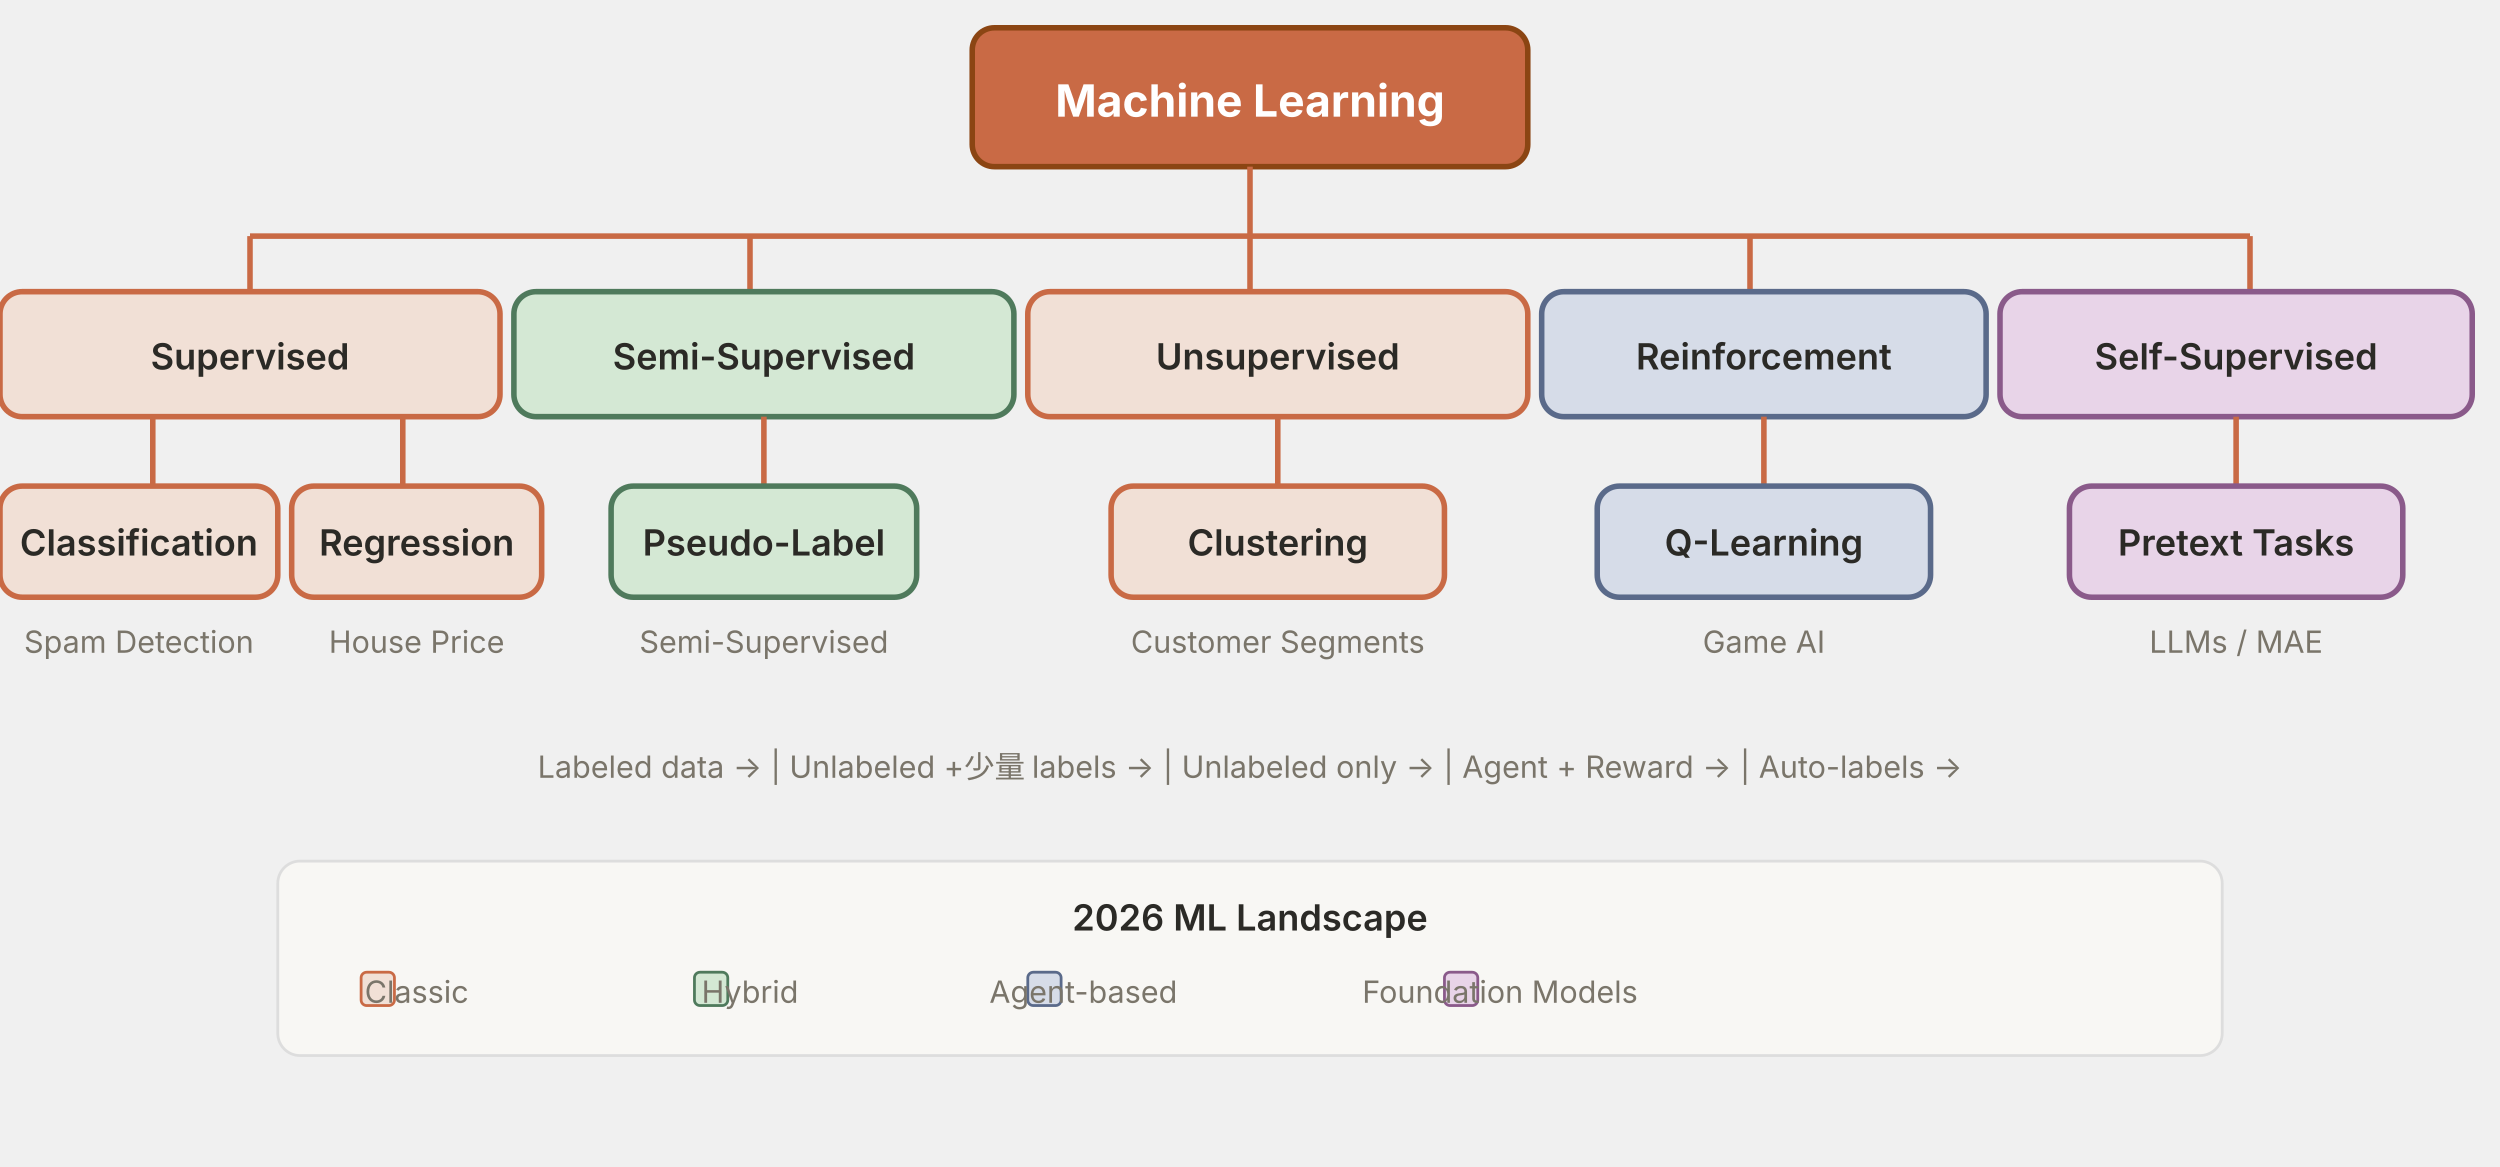
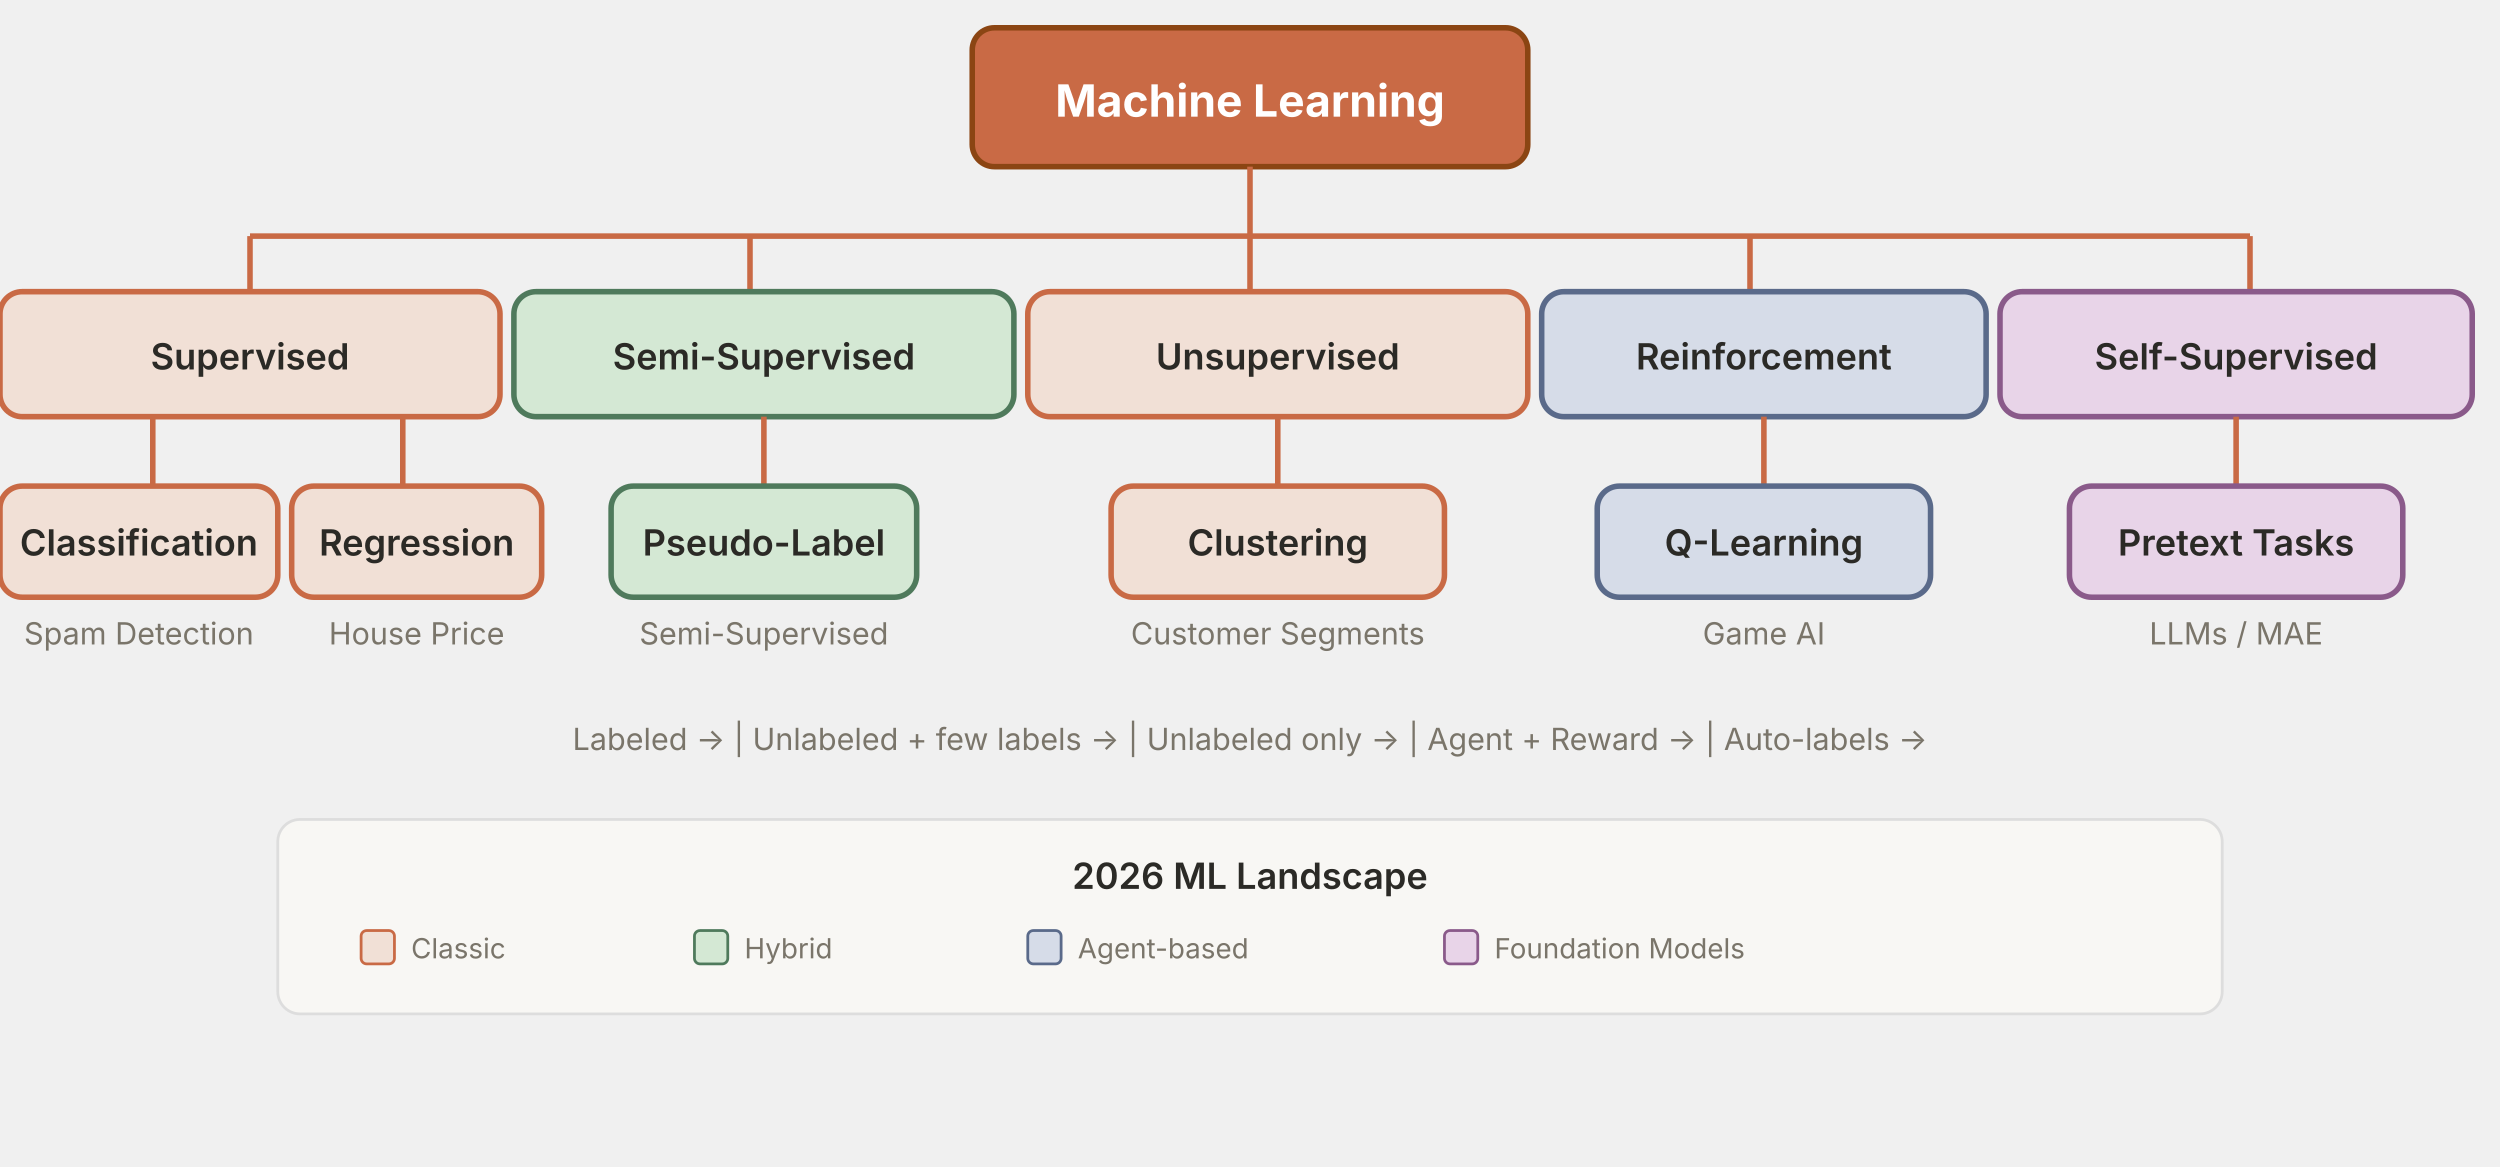
<svg xmlns="http://www.w3.org/2000/svg" viewBox="0 0 900 420" font-family="Inter, sans-serif">
  <defs>
    <style>
-       .box { fill: #F1E0D6; stroke: #C96A45; stroke-width: 2; rx: 8; }
-       .box-main { fill: #C96A45; stroke: #8B4513; stroke-width: 2; rx: 8; }
-       .box-green { fill: #D4E8D4; stroke: #4F7A5C; stroke-width: 2; rx: 8; }
-       .box-blue { fill: #D6DCE8; stroke: #5A6A8A; stroke-width: 2; rx: 8; }
-       .box-purple { fill: #E8D4E8; stroke: #8A5A8A; stroke-width: 2; rx: 8; }
+       .box { fill: #F1E0D6; stroke: #C96A45; stroke-width: 2; }
+       .box-main { fill: #C96A45; stroke: #8B4513; stroke-width: 2; }
+       .box-green { fill: #D4E8D4; stroke: #4F7A5C; stroke-width: 2; }
+       .box-blue { fill: #D6DCE8; stroke: #5A6A8A; stroke-width: 2; }
+       .box-purple { fill: #E8D4E8; stroke: #8A5A8A; stroke-width: 2; }
      .text { fill: #2B2A26; font-size: 13px; font-weight: 600; text-anchor: middle; }
      .text-main { fill: #fff; font-size: 16px; font-weight: 700; text-anchor: middle; }
      .text-sub { fill: #7A756A; font-size: 11px; text-anchor: middle; }
      .line { stroke: #C96A45; stroke-width: 2; fill: none; }
    </style>
  </defs>
-   <rect class="box-main" x="350" y="10" width="200" height="50" />
+   <rect class="box-main" x="350" y="10" width="200" height="50" rx="8" />
  <text class="text-main" x="450" y="42">Machine Learning</text>
  <line class="line" x1="450" y1="60" x2="450" y2="85" />
  <line class="line" x1="90" y1="85" x2="810" y2="85" />
  <line class="line" x1="90" y1="85" x2="90" y2="105" />
  <line class="line" x1="270" y1="85" x2="270" y2="105" />
  <line class="line" x1="450" y1="85" x2="450" y2="105" />
  <line class="line" x1="630" y1="85" x2="630" y2="105" />
  <line class="line" x1="810" y1="85" x2="810" y2="105" />
-   <rect class="box" x="0" y="105" width="180" height="45" />
+   <rect class="box" x="0" y="105" width="180" height="45" rx="8" />
  <text class="text" x="90" y="133">Supervised</text>
-   <rect class="box-green" x="185" y="105" width="180" height="45" />
+   <rect class="box-green" x="185" y="105" width="180" height="45" rx="8" />
  <text class="text" x="275" y="133">Semi-Supervised</text>
-   <rect class="box" x="370" y="105" width="180" height="45" />
+   <rect class="box" x="370" y="105" width="180" height="45" rx="8" />
  <text class="text" x="460" y="133">Unsupervised</text>
-   <rect class="box-blue" x="555" y="105" width="160" height="45" />
+   <rect class="box-blue" x="555" y="105" width="160" height="45" rx="8" />
  <text class="text" x="635" y="133">Reinforcement</text>
-   <rect class="box-purple" x="720" y="105" width="170" height="45" />
+   <rect class="box-purple" x="720" y="105" width="170" height="45" rx="8" />
  <text class="text" x="805" y="133">Self-Supervised</text>
  <line class="line" x1="55" y1="150" x2="55" y2="175" />
  <line class="line" x1="145" y1="150" x2="145" y2="175" />
  <line class="line" x1="275" y1="150" x2="275" y2="175" />
  <line class="line" x1="460" y1="150" x2="460" y2="175" />
  <line class="line" x1="635" y1="150" x2="635" y2="175" />
  <line class="line" x1="805" y1="150" x2="805" y2="175" />
-   <rect class="box" x="0" y="175" width="100" height="40" />
+   <rect class="box" x="0" y="175" width="100" height="40" rx="8" />
  <text class="text" x="50" y="200">Classification</text>
-   <text class="text-sub" x="50" y="235">Spam Detection</text>
-   <rect class="box" x="105" y="175" width="90" height="40" />
+   <text class="text-sub" x="50" y="232">Spam Detection</text>
+   <rect class="box" x="105" y="175" width="90" height="40" rx="8" />
  <text class="text" x="150" y="200">Regression</text>
-   <text class="text-sub" x="150" y="235">House Price</text>
-   <rect class="box-green" x="220" y="175" width="110" height="40" />
+   <text class="text-sub" x="150" y="232">House Price</text>
+   <rect class="box-green" x="220" y="175" width="110" height="40" rx="8" />
  <text class="text" x="275" y="200">Pseudo-Label</text>
-   <text class="text-sub" x="275" y="235">Semi-Supervised</text>
-   <rect class="box" x="400" y="175" width="120" height="40" />
+   <text class="text-sub" x="275" y="232">Semi-Supervised</text>
+   <rect class="box" x="400" y="175" width="120" height="40" rx="8" />
  <text class="text" x="460" y="200">Clustering</text>
-   <text class="text-sub" x="460" y="235">Customer Segments</text>
-   <rect class="box-blue" x="575" y="175" width="120" height="40" />
+   <text class="text-sub" x="460" y="232">Customer Segments</text>
+   <rect class="box-blue" x="575" y="175" width="120" height="40" rx="8" />
  <text class="text" x="635" y="200">Q-Learning</text>
-   <text class="text-sub" x="635" y="235">Game AI</text>
-   <rect class="box-purple" x="745" y="175" width="120" height="40" />
+   <text class="text-sub" x="635" y="232">Game AI</text>
+   <rect class="box-purple" x="745" y="175" width="120" height="40" rx="8" />
  <text class="text" x="805" y="200">Pretext Tasks</text>
-   <text class="text-sub" x="805" y="235">LLMs / MAE</text>
-   <text class="text-sub" x="450" y="280" font-size="12" fill="#999">Labeled data → | Unlabeled +少量 labels → | Unlabeled only → | Agent + Reward → | Auto-labels →</text>
-   <rect x="100" y="310" width="700" height="70" rx="8" fill="#F8F7F4" stroke="#ddd" stroke-width="1" />
-   <text x="450" y="335" class="text" font-size="12" fill="#7A756A">2026 ML Landscape</text>
-   <rect x="130" y="350" width="12" height="12" rx="2" fill="#F1E0D6" stroke="#C96A45" />
-   <text x="150" y="361" class="text-sub" font-size="10">Classic</text>
-   <rect x="250" y="350" width="12" height="12" rx="2" fill="#D4E8D4" stroke="#4F7A5C" />
-   <text x="270" y="361" class="text-sub" font-size="10">Hybrid</text>
-   <rect x="370" y="350" width="12" height="12" rx="2" fill="#D6DCE8" stroke="#5A6A8A" />
-   <text x="390" y="361" class="text-sub" font-size="10">Agent-based</text>
-   <rect x="520" y="350" width="12" height="12" rx="2" fill="#E8D4E8" stroke="#8A5A8A" />
-   <text x="540" y="361" class="text-sub" font-size="10">Foundation Models</text>
+   <text class="text-sub" x="805" y="232">LLMs / MAE</text>
+   <text class="text-sub" x="450" y="270" font-size="11" fill="#999">Labeled → | Unlabeled + few labels → | Unlabeled only → | Agent + Reward → | Auto-labels →</text>
+   <rect x="100" y="295" width="700" height="70" rx="8" fill="#F8F7F4" stroke="#ddd" stroke-width="1" />
+   <text x="450" y="320" class="text" font-size="12" fill="#7A756A">2026 ML Landscape</text>
+   <rect x="130" y="335" width="12" height="12" rx="2" fill="#F1E0D6" stroke="#C96A45" />
+   <text x="148" y="345" class="text-sub" style="text-anchor: start; font-size: 10px;">Classic</text>
+   <rect x="250" y="335" width="12" height="12" rx="2" fill="#D4E8D4" stroke="#4F7A5C" />
+   <text x="268" y="345" class="text-sub" style="text-anchor: start; font-size: 10px;">Hybrid</text>
+   <rect x="370" y="335" width="12" height="12" rx="2" fill="#D6DCE8" stroke="#5A6A8A" />
+   <text x="388" y="345" class="text-sub" style="text-anchor: start; font-size: 10px;">Agent-based</text>
+   <rect x="520" y="335" width="12" height="12" rx="2" fill="#E8D4E8" stroke="#8A5A8A" />
+   <text x="538" y="345" class="text-sub" style="text-anchor: start; font-size: 10px;">Foundation Models</text>
</svg>
